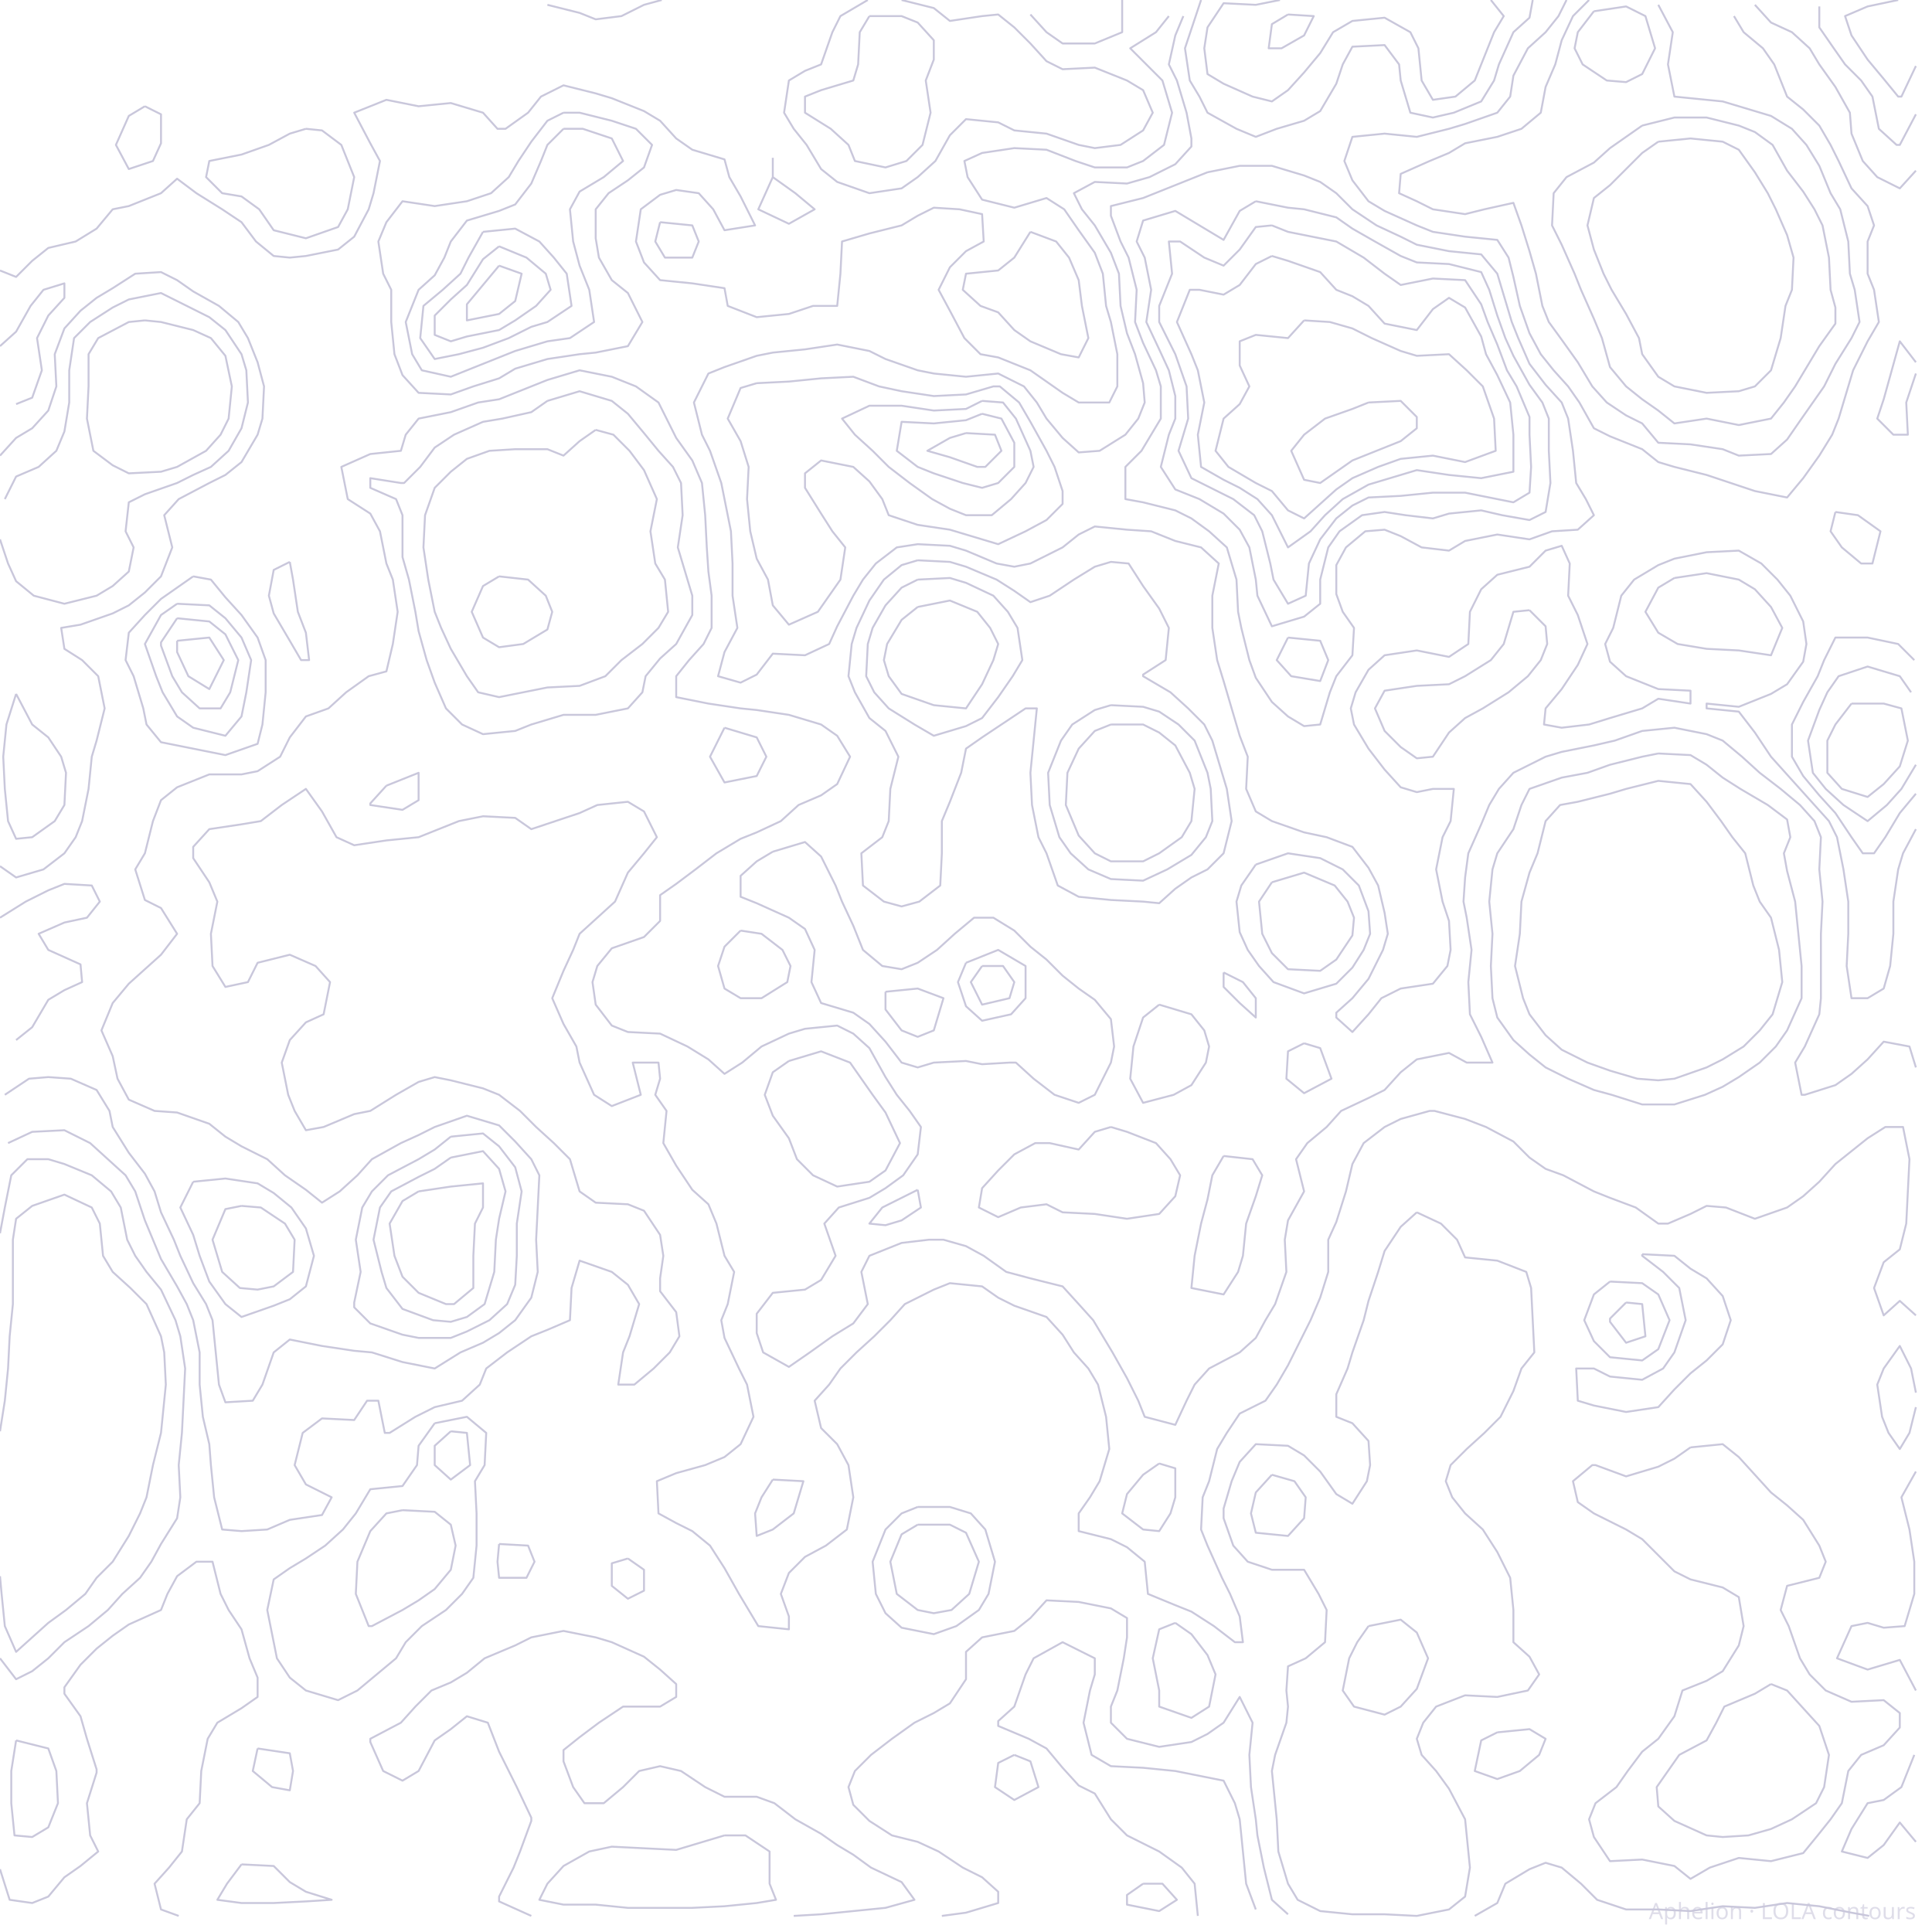
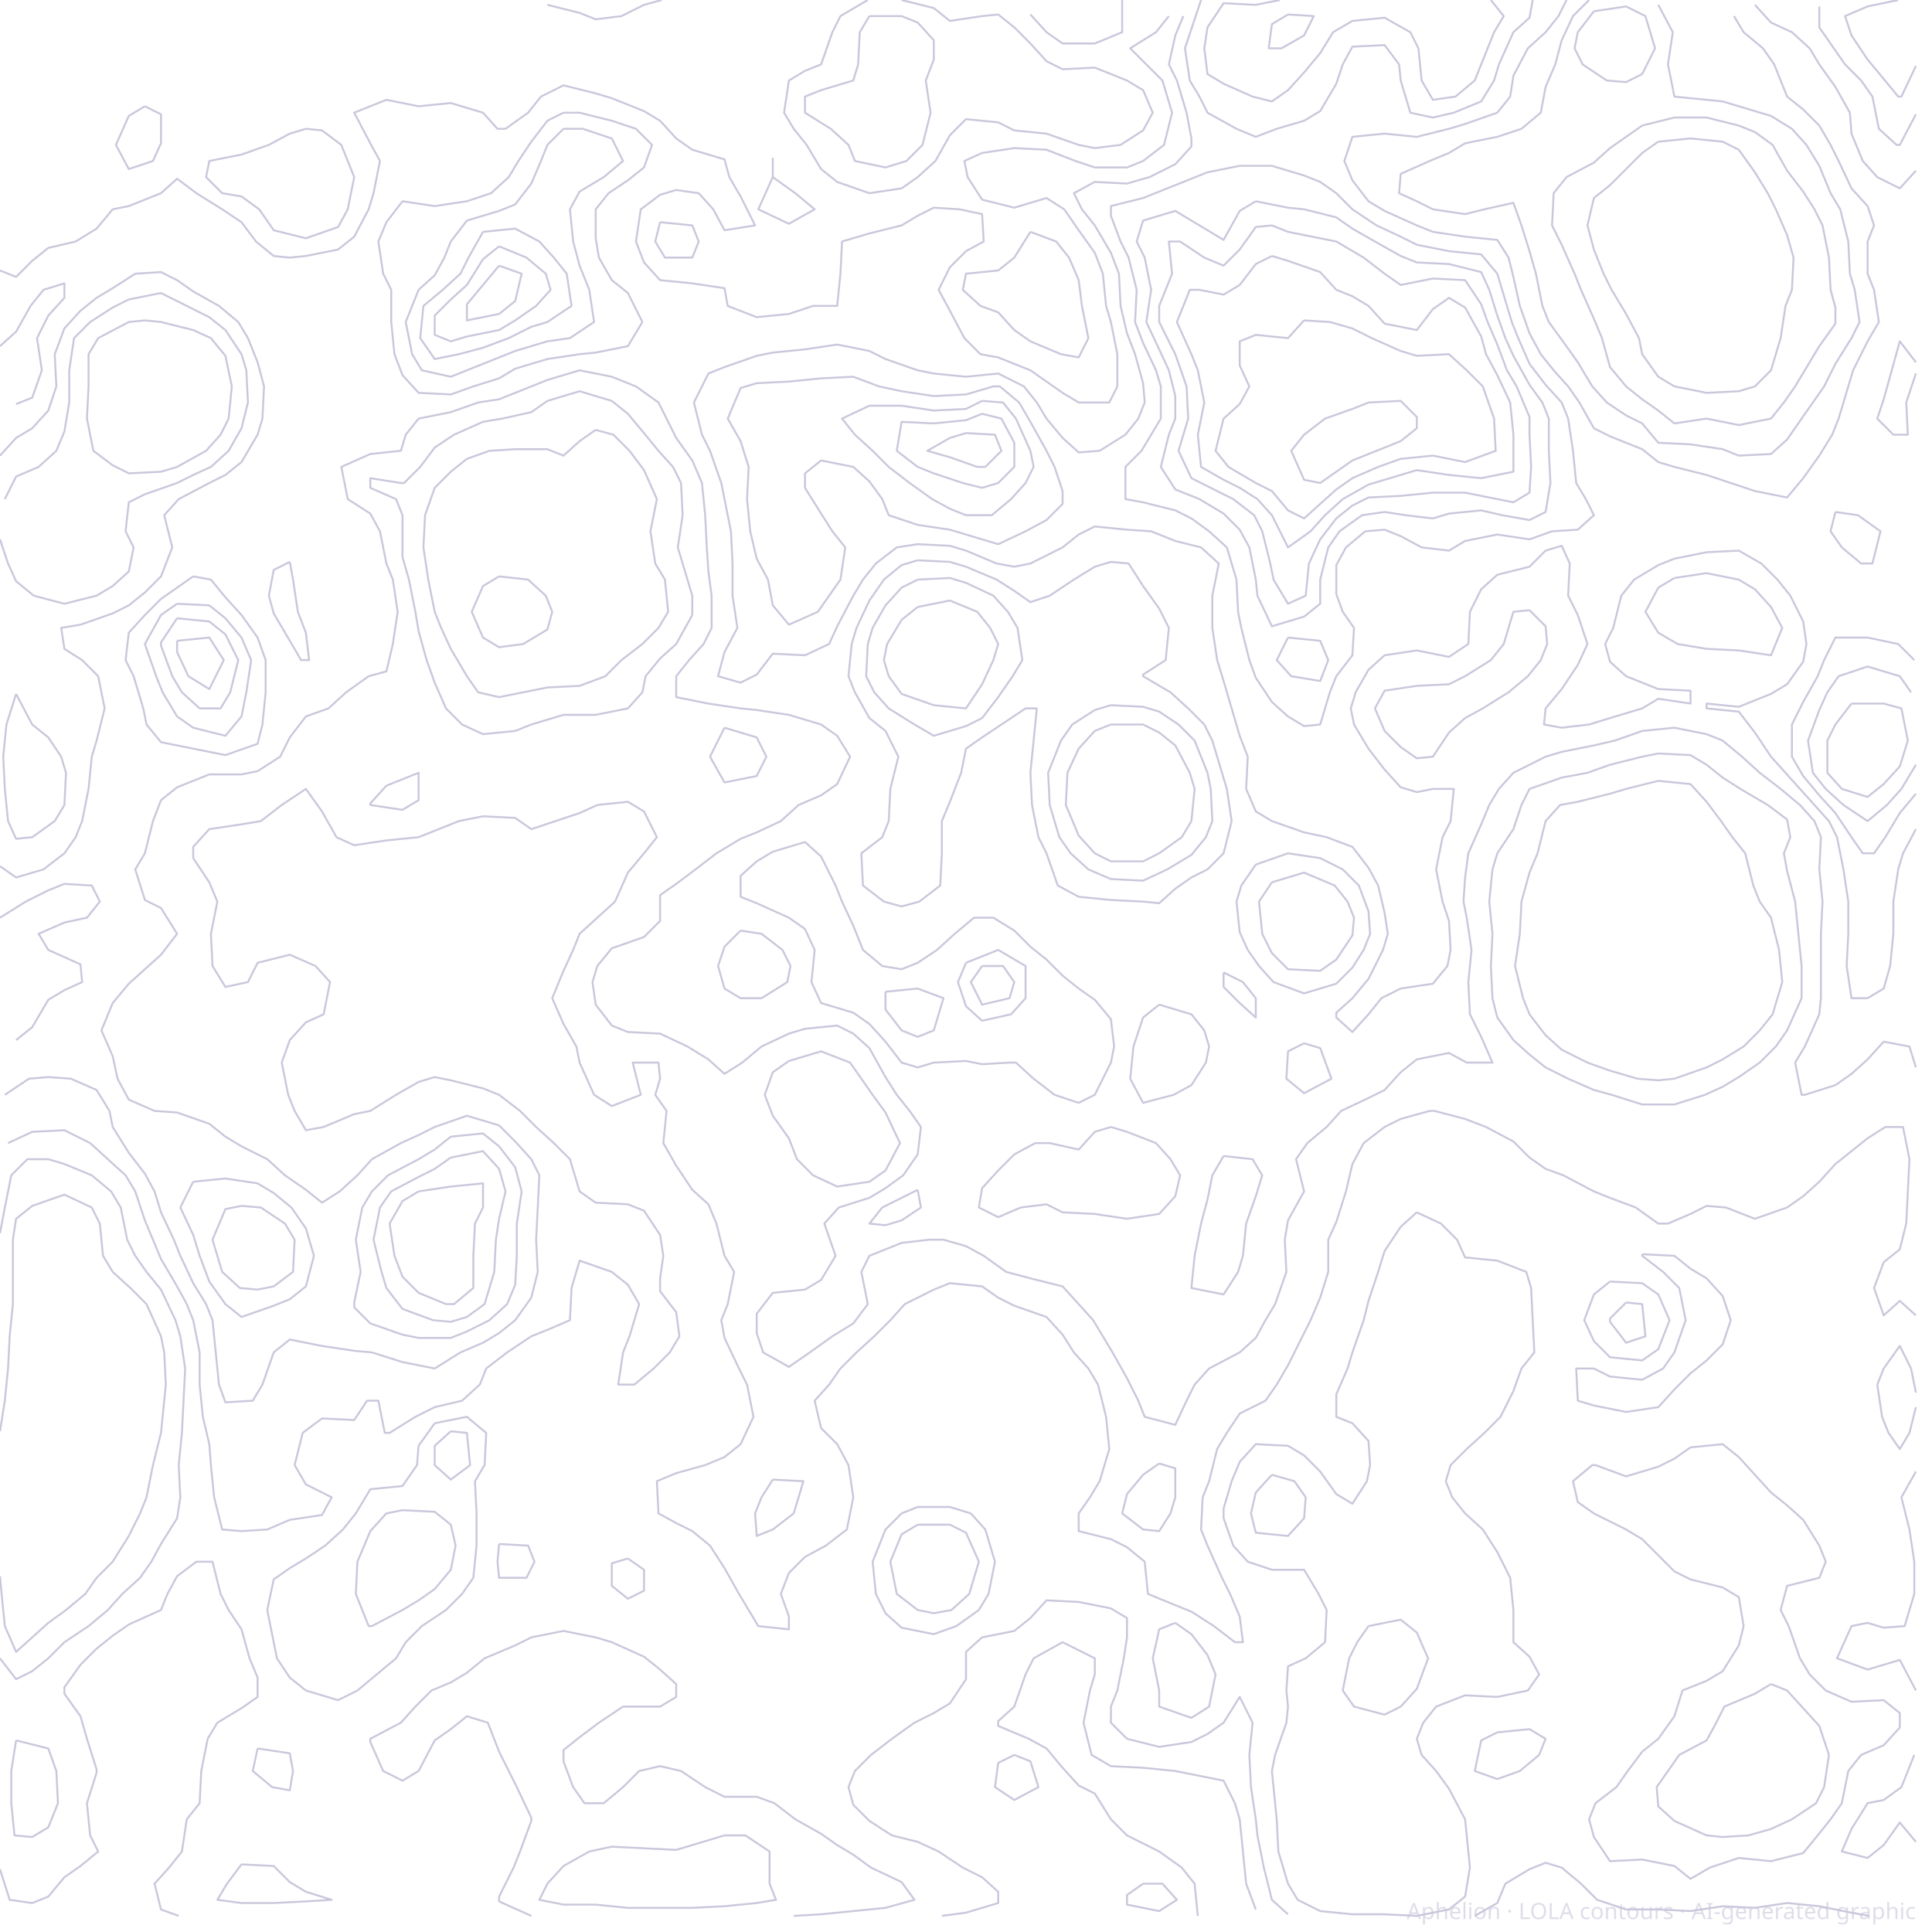
<svg xmlns="http://www.w3.org/2000/svg" viewBox="0 0 1200 1200" fill="none" stroke="#c9c7db" stroke-width="1.2" stroke-linejoin="round" role="img" aria-label="Contour lines of the lunar south pole from LOLA data">
  <path d="M0 979 L1 990 L3 1010 L10 1026 L20 1017 L30 1008 L41 1000 L53 990 L60 980 L70 970 L80 954 L87 940 L91 930 L95 910 L100 890 L101 880 L103 860 L102 840 L100 830 L91 810 L81 800 L70 790 L64 780 L62 760 L57 750 L40 742 L20 749 L10 757 L8 770 L8 790 L8 810 L6 830 L5 850 L3 870 L0 889 M310 358 L300 364 L293 380 L300 396 L310 402 L325 400 L340 391 L343 380 L339 370 L328 360 L310 358 M1010 809 L1000 819 L1000 821 L1010 834 L1022 830 L1020 810 L1010 809 M280 889 L270 898 L270 910 L280 919 L292 910 L290 890 L280 889 M790 916 L780 927 L777 940 L780 952 L800 954 L810 943 L811 930 L804 920 L790 916 M250 938 L240 940 L230 951 L222 970 L221 990 L229 1010 L231 1010 L250 1000 L260 994 L270 987 L280 975 L283 960 L280 947 L270 939 L250 938 M570 947 L560 953 L553 970 L557 990 L570 1000 L580 1002 L591 1000 L602 990 L608 970 L600 952 L590 947 L570 947 M850 1010 L843 1020 L838 1030 L834 1050 L841 1060 L860 1065 L870 1060 L880 1049 L887 1030 L880 1014 L870 1006 L850 1010 M1100 1046 L1090 1052 L1071 1060 L1066 1070 L1060 1081 L1043 1090 L1036 1100 L1029 1110 L1030 1122 L1040 1131 L1060 1140 L1070 1141 L1086 1140 L1100 1136 L1113 1130 L1128 1120 L1133 1110 L1136 1090 L1130 1072 L1120 1061 L1110 1050 L1100 1046 M450 1140 L440 1143 L420 1149 L400 1148 L380 1147 L366 1150 L350 1159 L340 1170 L335 1180 L350 1183 L370 1183 L390 1185 L410 1185 L430 1185 L450 1184 L470 1182 L482 1180 L478 1170 L478 1150 L463 1140 L450 1140 M1190 865 L1187 850 L1180 836 L1170 850 L1166 860 L1169 880 L1173 890 L1180 900 L1186 890 L1190 874 M0 1030 L10 1043 L20 1038 L30 1030 L40 1020 L55 1010 L67 1000 L76 990 L87 980 L94 970 L100 959 L110 943 L112 930 L111 910 L113 890 L114 870 L115 850 L112 830 L109 820 L100 801 L91 790 L84 780 L79 770 L75 750 L69 740 L57 730 L40 723 L30 720 L17 720 L7 730 L3 750 L0 766 M493 1190 L510 1189 L530 1187 L550 1185 L568 1180 L560 1169 L541 1160 L530 1152 L520 1146 L510 1139 L494 1130 L481 1120 L470 1116 L450 1116 L438 1110 L423 1100 L410 1097 L397 1100 L387 1110 L375 1120 L363 1120 L356 1110 L350 1094 L350 1087 L360 1079 L372 1070 L387 1060 L400 1060 L410 1060 L420 1054 L420 1046 L410 1037 L400 1029 L380 1020 L370 1017 L350 1013 L330 1017 L320 1022 L301 1030 L290 1039 L280 1045 L268 1050 L258 1060 L249 1070 L230 1080 L230 1082 L238 1100 L250 1106 L260 1100 L270 1081 L280 1074 L290 1066 L303 1070 L310 1088 L316 1100 L321 1110 L330 1129 L330 1131 L323 1150 L319 1160 L310 1178 L310 1181 L330 1190 M540 10 L534 20 L533 40 L530 50 L510 56 L500 60 L500 70 L516 80 L527 90 L531 100 L550 104 L563 100 L573 90 L578 70 L575 50 L580 37 L580 25 L570 14 L560 10 L540 10 M1030 88 L1020 95 L1010 105 L1000 115 L990 123 L986 140 L990 155 L996 170 L1001 180 L1010 195 L1018 210 L1020 220 L1030 234 L1040 240 L1060 244 L1080 243 L1090 240 L1100 230 L1106 210 L1109 190 L1113 180 L1114 160 L1110 146 L1103 130 L1098 120 L1090 107 L1080 93 L1070 88 L1050 86 L1030 88 M90 199 L80 200 L61 210 L55 220 L55 240 L54 260 L58 280 L70 289 L80 294 L100 293 L110 290 L128 280 L137 270 L142 260 L144 240 L140 221 L131 210 L120 205 L100 200 L90 199 M370 267 L360 274 L350 283 L340 279 L320 279 L304 280 L290 285 L280 293 L270 303 L264 320 L263 340 L266 360 L270 380 L274 390 L280 403 L290 420 L297 430 L310 433 L325 430 L340 427 L360 426 L376 420 L386 410 L399 400 L409 390 L415 380 L413 360 L407 350 L404 330 L408 310 L400 292 L391 280 L381 270 L370 267 M570 377 L560 385 L551 400 L549 410 L552 420 L560 431 L580 438 L600 440 L610 425 L617 410 L620 400 L615 390 L607 380 L590 373 L570 377 M690 450 L680 454 L670 465 L663 480 L662 500 L670 519 L680 530 L690 535 L710 535 L720 530 L734 520 L740 510 L742 490 L739 480 L730 463 L720 455 L710 450 L690 450 M1010 490 L1000 493 L980 498 L969 500 L960 510 L955 530 L950 542 L945 560 L944 580 L941 600 L946 620 L950 630 L960 643 L970 652 L986 660 L1000 665 L1017 670 L1030 671 L1040 670 L1060 663 L1070 658 L1083 650 L1093 640 L1101 630 L1107 610 L1105 590 L1100 570 L1093 560 L1089 550 L1084 530 L1076 520 L1069 510 L1060 498 L1050 487 L1030 485 L1010 490 M880 753 L870 762 L860 777 L856 790 L850 808 L847 820 L840 840 L837 850 L830 866 L830 880 L840 884 L850 895 L851 910 L849 920 L840 934 L830 928 L820 914 L810 904 L800 898 L780 897 L770 908 L765 920 L760 937 L760 943 L766 960 L775 970 L790 975 L810 975 L819 990 L824 1000 L823 1020 L811 1030 L800 1035 L799 1050 L800 1060 L799 1070 L792 1090 L790 1100 L791 1110 L793 1130 L794 1150 L800 1170 L806 1180 L820 1187 L840 1189 L860 1189 L880 1190 L900 1186 L910 1178 L913 1160 L911 1140 L910 1130 L900 1111 L892 1100 L883 1090 L880 1080 L884 1070 L892 1060 L910 1053 L930 1054 L949 1050 L956 1040 L950 1029 L940 1020 L940 1000 L938 980 L930 964 L921 950 L910 940 L902 930 L898 920 L901 910 L911 900 L922 890 L932 880 L940 864 L945 850 L953 840 L952 820 L951 800 L948 790 L930 783 L910 781 L905 770 L895 760 L880 753 M1000 796 L990 804 L984 820 L990 833 L1000 843 L1020 845 L1030 838 L1037 820 L1030 804 L1020 797 L1000 796 M270 884 L260 898 L259 910 L250 923 L230 925 L221 940 L213 950 L202 960 L190 968 L180 974 L170 981 L166 1000 L170 1020 L172 1030 L180 1042 L190 1050 L210 1056 L222 1050 L234 1040 L246 1030 L252 1020 L262 1010 L277 1000 L287 990 L294 980 L296 960 L296 940 L295 920 L301 910 L302 890 L290 880 L270 884 M1050 899 L1040 906 L1030 911 L1010 917 L991 910 L989 910 L977 920 L980 933 L990 940 L1010 950 L1020 956 L1030 966 L1040 976 L1050 981 L1070 986 L1080 992 L1083 1010 L1080 1022 L1070 1038 L1060 1044 L1045 1050 L1040 1066 L1030 1080 L1020 1088 L1011 1100 L1004 1110 L991 1120 L987 1130 L990 1141 L1000 1156 L1020 1155 L1040 1159 L1050 1167 L1062 1160 L1080 1154 L1100 1156 L1120 1151 L1129 1140 L1137 1130 L1144 1120 L1148 1100 L1156 1090 L1170 1084 L1180 1073 L1180 1064 L1170 1056 L1150 1057 L1134 1050 L1124 1040 L1118 1030 L1111 1010 L1106 1000 L1110 985 L1130 980 L1134 970 L1130 960 L1120 944 L1110 935 L1100 927 L1090 916 L1080 905 L1070 897 L1050 899 M570 936 L560 940 L550 950 L542 970 L544 990 L550 1002 L560 1011 L580 1015 L594 1010 L608 1000 L614 990 L618 970 L612 950 L603 940 L590 936 L570 936 M390 968 L380 971 L380 985 L390 993 L400 988 L400 975 L390 968 M730 1008 L720 1012 L716 1030 L720 1050 L720 1053 L720 1060 L740 1067 L751 1060 L755 1040 L750 1028 L740 1015 L730 1008 M10 1081 L7 1100 L7 1120 L9 1140 L20 1141 L30 1135 L36 1120 L35 1100 L30 1086 L10 1081 M160 1086 L157 1100 L169 1110 L180 1112 L182 1100 L180 1089 L160 1086 M150 1158 L141 1170 L135 1180 L150 1182 L170 1182 L190 1181 L206 1180 L190 1175 L180 1169 L170 1159 L150 1158 M539 0 L522 10 L517 20 L510 40 L500 44 L490 50 L487 70 L493 80 L501 90 L510 105 L520 113 L540 120 L560 117 L570 110 L581 100 L590 84 L600 74 L620 76 L630 81 L650 83 L670 90 L680 92 L696 90 L710 81 L716 70 L710 56 L700 50 L680 42 L660 43 L650 38 L640 27 L630 17 L620 9 L610 10 L590 13 L580 5 L560 0 M0 335 L5 350 L10 361 L21 370 L40 375 L60 370 L70 364 L80 355 L83 340 L78 330 L80 312 L90 307 L110 300 L120 295 L131 290 L142 280 L150 266 L154 250 L153 230 L150 220 L140 205 L130 197 L116 190 L100 182 L80 186 L70 191 L56 200 L46 210 L43 230 L43 250 L40 268 L35 280 L24 290 L10 296 L3 310 M1190 817 L1180 808 L1170 817 L1164 800 L1170 784 L1180 776 L1184 760 L1185 740 L1186 720 L1182 700 L1171 700 L1160 707 L1150 715 L1140 723 L1130 734 L1120 743 L1110 750 L1090 757 L1072 750 L1060 749 L1050 754 L1036 760 L1030 760 L1016 750 L1000 744 L990 740 L971 730 L960 726 L950 719 L940 709 L923 700 L910 695 L891 690 L888 690 L870 695 L860 700 L847 710 L840 723 L836 740 L830 759 L825 770 L825 790 L820 806 L814 820 L809 830 L800 848 L793 860 L786 870 L770 878 L762 890 L756 900 L751 920 L747 930 L746 950 L750 960 L759 980 L764 990 L770 1004 L772 1020 L767 1020 L754 1010 L740 1001 L730 997 L713 990 L711 970 L700 961 L690 956 L670 951 L670 940 L677 930 L683 920 L689 900 L687 880 L682 860 L676 850 L667 840 L660 829 L650 818 L630 811 L620 806 L610 799 L590 797 L580 801 L562 810 L553 820 L543 830 L532 840 L522 850 L515 860 L506 870 L510 887 L520 897 L527 910 L530 930 L526 950 L513 960 L500 967 L490 977 L485 990 L490 1004 L490 1012 L471 1010 L465 1000 L459 990 L450 974 L441 960 L430 951 L420 946 L409 940 L408 920 L420 915 L438 910 L450 905 L460 897 L468 880 L464 860 L459 850 L450 831 L448 820 L452 810 L456 790 L450 780 L445 760 L440 748 L430 739 L420 724 L412 710 L414 690 L407 680 L410 670 L409 660 L393 660 L398 680 L380 687 L369 680 L360 660 L358 650 L350 636 L343 620 L350 603 L356 590 L360 580 L371 570 L382 560 L390 542 L400 530 L408 520 L400 504 L390 498 L371 500 L360 505 L345 510 L330 515 L320 508 L300 507 L285 510 L270 516 L260 520 L240 522 L220 525 L209 520 L200 504 L190 490 L190 490 L175 500 L162 510 L150 512 L130 515 L120 526 L120 533 L130 548 L135 560 L131 580 L132 600 L140 613 L154 610 L160 598 L180 593 L196 600 L205 610 L201 630 L190 635 L180 646 L175 660 L179 680 L183 690 L190 702 L201 700 L220 692 L230 690 L246 680 L260 672 L270 669 L280 671 L300 676 L310 680 L323 690 L333 700 L344 710 L354 720 L360 740 L370 747 L390 748 L400 752 L410 767 L412 780 L410 794 L410 802 L420 815 L422 830 L416 840 L406 850 L394 860 L384 860 L387 840 L391 830 L397 810 L390 798 L380 790 L360 783 L355 800 L354 820 L340 826 L330 830 L315 840 L302 850 L298 860 L287 870 L270 874 L258 880 L242 890 L239 890 L235 870 L228 870 L220 882 L200 881 L188 890 L183 910 L190 922 L206 930 L200 941 L180 944 L166 950 L150 951 L138 950 L133 930 L131 910 L130 897 L126 880 L124 860 L124 840 L120 820 L116 810 L110 799 L100 782 L95 770 L90 758 L84 740 L78 730 L67 720 L56 710 L40 702 L20 703 L5 710 M1190 1050 L1180 1031 L1160 1037 L1141 1030 L1150 1010 L1160 1008 L1170 1011 L1183 1010 L1189 990 L1189 970 L1186 950 L1181 930 L1190 914 M1190 1144 L1180 1132 L1170 1146 L1160 1154 L1144 1150 L1150 1136 L1160 1120 L1170 1118 L1181 1110 L1189 1090 M0 1161 L6 1180 L20 1182 L30 1178 L40 1166 L50 1159 L61 1150 L56 1140 L54 1120 L60 1101 L60 1099 L54 1080 L50 1066 L40 1052 L40 1048 L50 1034 L60 1024 L70 1016 L80 1009 L100 1000 L104 990 L110 979 L122 970 L132 970 L137 990 L142 1000 L150 1012 L155 1030 L160 1042 L160 1054 L150 1061 L135 1070 L129 1080 L125 1100 L124 1120 L116 1130 L113 1150 L105 1160 L96 1170 L100 1186 L111 1190 M585 1190 L600 1188 L620 1182 L620 1175 L610 1166 L598 1160 L583 1150 L570 1144 L554 1140 L540 1131 L530 1121 L527 1110 L531 1100 L541 1090 L554 1080 L568 1070 L580 1064 L590 1058 L600 1043 L600 1039 L600 1026 L610 1017 L630 1013 L640 1005 L650 994 L670 995 L690 999 L700 1005 L700 1017 L698 1030 L694 1050 L690 1060 L690 1070 L700 1080 L720 1085 L740 1082 L750 1077 L760 1070 L770 1054 L778 1070 L776 1090 L777 1110 L780 1130 L781 1140 L785 1160 L790 1180 L800 1189 M916 1190 L930 1182 L935 1170 L950 1161 L960 1157 L970 1160 L982 1170 L992 1180 L1010 1186 L1030 1186 L1050 1187 L1070 1184 L1090 1185 L1110 1182 L1130 1184 L1150 1188 L1161 1190 M990 7 L980 20 L978 30 L983 40 L998 50 L1010 51 L1020 46 L1028 30 L1022 10 L1010 4 L990 7 M90 66 L80 72 L72 90 L80 105 L95 100 L100 89 L100 71 L90 66 M190 80 L180 83 L167 90 L150 96 L130 100 L128 110 L138 120 L150 122 L161 130 L170 143 L190 148 L210 141 L216 130 L220 110 L212 90 L200 81 L190 80 M1020 78 L1010 85 L1000 92 L990 101 L973 110 L965 120 L964 140 L970 152 L978 170 L982 180 L990 198 L995 210 L1000 228 L1010 240 L1020 248 L1030 255 L1040 263 L1060 260 L1080 264 L1100 260 L1108 250 L1115 240 L1121 230 L1130 215 L1140 201 L1140 191 L1137 180 L1136 160 L1132 140 L1127 130 L1120 119 L1110 106 L1101 90 L1090 82 L1080 78 L1060 73 L1040 73 L1020 78 M410 138 L407 150 L413 160 L430 160 L434 150 L430 140 L410 138 M640 144 L630 160 L620 168 L600 170 L598 180 L609 190 L620 194 L630 205 L640 212 L659 220 L670 222 L676 210 L672 190 L670 174 L664 160 L656 150 L640 144 M340 249 L330 256 L312 260 L300 262 L282 270 L270 278 L261 290 L251 300 L249 300 L230 297 L230 303 L246 310 L250 320 L250 330 L250 346 L254 360 L258 380 L260 392 L265 410 L270 424 L277 440 L287 450 L300 456 L320 454 L330 450 L350 444 L370 444 L390 440 L399 430 L401 420 L410 409 L420 400 L430 382 L430 370 L427 360 L421 340 L424 320 L423 300 L418 290 L409 280 L400 269 L390 257 L380 249 L360 243 L340 249 M570 360 L560 365 L550 376 L542 390 L539 400 L538 420 L543 430 L552 440 L568 450 L580 457 L600 451 L610 446 L620 433 L629 420 L635 410 L632 390 L626 380 L617 370 L600 362 L590 359 L570 360 M10 431 L4 450 L2 470 L3 490 L5 510 L10 521 L20 520 L34 510 L40 500 L41 480 L38 470 L30 458 L20 450 L10 431 M690 438 L680 441 L666 450 L659 460 L651 480 L652 500 L658 520 L665 530 L676 540 L690 546 L710 547 L725 540 L740 531 L749 520 L753 510 L752 490 L750 480 L742 460 L732 450 L720 442 L710 439 L690 438 M450 452 L441 470 L450 486 L470 482 L476 470 L470 458 L450 452 M1030 468 L1020 470 L1000 475 L986 480 L970 483 L950 490 L945 500 L940 515 L930 530 L927 540 L925 560 L927 580 L926 600 L927 620 L930 632 L940 646 L950 655 L960 663 L974 670 L990 677 L1001 680 L1020 686 L1040 686 L1059 680 L1070 675 L1080 669 L1093 660 L1103 650 L1110 640 L1119 620 L1119 600 L1117 580 L1115 560 L1110 541 L1108 530 L1112 520 L1110 509 L1098 500 L1081 490 L1070 483 L1060 475 L1050 469 L1030 468 M790 548 L782 560 L784 580 L790 592 L800 602 L820 603 L830 596 L840 581 L841 570 L837 560 L829 550 L810 542 L790 548 M490 659 L480 666 L475 680 L480 693 L490 707 L495 720 L505 730 L520 737 L540 734 L550 727 L559 710 L550 691 L542 680 L535 670 L528 660 L510 653 L490 659 M1020 779 L1040 780 L1050 788 L1060 794 L1070 805 L1075 820 L1070 835 L1060 845 L1050 853 L1040 863 L1030 874 L1010 877 L990 873 L980 870 L979 850 L990 850 L1000 855 L1020 857 L1033 850 L1040 840 L1047 820 L1043 800 L1033 790 L1020 780 L1020 779 M310 959 L328 960 L332 970 L327 980 L310 980 L309 970 L310 959 M930 1076 L950 1074 L960 1080 L956 1090 L944 1100 L930 1105 L916 1100 L920 1081 L930 1076 M630 1090 L620 1095 L618 1110 L630 1118 L645 1110 L640 1094 L630 1090 M710 1170 L700 1177 L700 1183 L720 1187 L731 1180 L722 1170 L710 1170 M411 0 L400 3 L386 10 L370 12 L360 8 L340 3 M697 0 L697 20 L680 27 L660 27 L650 20 L640 9 M987 0 L977 10 L970 25 L966 40 L960 54 L957 70 L945 80 L930 85 L910 89 L900 95 L888 100 L870 108 L869 120 L880 125 L890 130 L910 133 L922 130 L940 126 L945 140 L950 156 L954 170 L958 190 L962 200 L970 211 L980 225 L989 240 L998 250 L1010 258 L1020 263 L1030 275 L1050 276 L1070 279 L1080 283 L1100 282 L1110 273 L1119 260 L1126 250 L1133 240 L1140 226 L1150 210 L1155 200 L1152 180 L1149 170 L1148 150 L1143 130 L1137 120 L1130 103 L1122 90 L1113 80 L1100 72 L1090 69 L1070 63 L1050 61 L1040 60 L1036 40 L1039 20 L1030 3 M0 168 L10 172 L20 162 L30 154 L47 150 L60 142 L70 130 L80 128 L100 120 L110 111 L122 120 L138 130 L150 138 L159 150 L170 159 L180 160 L190 159 L210 155 L220 147 L229 130 L232 120 L236 100 L230 89 L220 70 L240 62 L260 66 L280 64 L300 70 L309 80 L314 80 L328 70 L336 60 L350 53 L370 58 L380 61 L400 69 L410 75 L420 86 L430 93 L450 99 L453 110 L460 122 L469 140 L450 143 L443 130 L434 120 L420 118 L410 121 L398 130 L395 150 L400 163 L410 174 L430 176 L450 179 L452 190 L470 197 L490 195 L505 190 L520 190 L522 170 L523 150 L540 145 L560 140 L570 134 L580 129 L596 130 L610 133 L611 150 L600 156 L590 166 L583 180 L590 193 L599 210 L609 220 L620 222 L640 230 L650 237 L660 244 L670 250 L689 250 L694 240 L694 220 L690 200 L687 190 L685 170 L680 157 L670 143 L661 130 L650 123 L630 129 L610 124 L601 110 L599 100 L610 95 L630 92 L650 93 L668 100 L680 104 L700 104 L710 100 L723 90 L728 70 L722 50 L712 40 L702 30 L718 20 L726 10 M0 538 L10 545 L27 540 L40 530 L47 520 L51 510 L55 490 L57 470 L60 460 L65 440 L61 420 L51 410 L40 403 L38 390 L50 388 L70 381 L80 376 L90 368 L100 358 L107 340 L102 320 L111 310 L130 300 L140 295 L150 287 L160 270 L163 260 L164 240 L160 225 L154 210 L148 200 L136 190 L120 181 L110 174 L100 169 L84 170 L70 179 L60 185 L50 193 L40 204 L34 220 L35 240 L30 255 L20 266 L10 272 L0 283 M1190 663 L1186 650 L1170 647 L1160 658 L1150 667 L1140 674 L1121 680 L1119 680 L1115 660 L1121 650 L1130 630 L1131 620 L1131 600 L1131 580 L1132 560 L1130 540 L1131 520 L1127 510 L1118 500 L1106 490 L1093 480 L1082 470 L1070 460 L1060 456 L1040 452 L1020 454 L1003 460 L990 463 L970 467 L960 470 L940 480 L931 490 L925 500 L920 512 L912 530 L910 545 L909 560 L911 570 L914 590 L912 610 L913 630 L920 644 L927 660 L911 660 L900 654 L880 658 L870 666 L860 677 L850 682 L833 690 L824 700 L812 710 L805 720 L810 740 L800 758 L798 770 L799 790 L792 810 L786 820 L780 831 L770 840 L751 850 L742 860 L737 870 L730 885 L711 880 L707 870 L700 856 L691 840 L685 830 L679 820 L670 810 L660 799 L640 794 L625 790 L611 780 L600 774 L586 770 L577 770 L560 772 L540 780 L535 790 L539 810 L530 822 L517 830 L503 840 L490 849 L474 840 L470 828 L470 816 L480 803 L500 801 L510 795 L519 780 L512 760 L521 750 L540 744 L550 738 L561 730 L570 717 L572 700 L565 690 L557 680 L550 669 L540 651 L530 642 L520 637 L500 639 L490 642 L473 650 L461 660 L450 667 L440 658 L427 650 L410 642 L390 641 L380 637 L370 624 L368 610 L371 600 L380 589 L400 582 L410 572 L410 568 L410 556 L420 549 L432 540 L445 530 L460 521 L470 517 L485 510 L496 500 L510 494 L520 487 L528 470 L520 457 L510 450 L490 444 L470 441 L460 440 L440 437 L420 433 L420 420 L428 410 L437 400 L442 390 L442 370 L440 355 L439 340 L438 320 L436 300 L430 286 L420 272 L414 260 L409 250 L395 240 L380 234 L360 230 L340 236 L330 240 L310 248 L297 250 L280 256 L260 260 L252 270 L249 280 L230 282 L212 290 L216 310 L230 319 L236 330 L240 350 L244 360 L247 380 L244 400 L240 417 L229 420 L215 430 L204 440 L190 445 L180 458 L174 470 L160 479 L150 481 L130 481 L110 489 L100 497 L95 510 L90 530 L84 540 L90 559 L100 564 L110 580 L100 593 L90 602 L80 611 L70 623 L63 640 L70 656 L73 670 L80 683 L96 690 L110 691 L130 698 L140 706 L150 712 L166 720 L177 730 L190 739 L200 747 L211 740 L222 730 L231 720 L249 710 L260 705 L270 700 L290 693 L310 699 L320 709 L330 720 L335 730 L334 750 L333 770 L334 790 L330 806 L320 820 L310 828 L300 834 L286 840 L270 850 L250 846 L231 840 L220 839 L200 836 L180 832 L170 840 L163 860 L157 870 L140 871 L136 860 L134 840 L132 820 L128 810 L120 797 L112 780 L108 770 L100 753 L96 740 L90 729 L80 716 L70 700 L68 690 L60 677 L44 670 L30 669 L18 670 L3 680 M744 1190 L742 1170 L734 1160 L720 1150 L710 1145 L700 1140 L690 1130 L680 1114 L670 1109 L660 1098 L650 1086 L639 1080 L620 1072 L620 1069 L630 1060 L637 1040 L642 1030 L660 1020 L680 1030 L680 1040 L677 1050 L673 1070 L678 1090 L690 1097 L710 1098 L730 1100 L740 1102 L760 1106 L767 1120 L770 1130 L772 1150 L774 1170 L780 1186 M480 98 L480 110 L494 120 L506 130 L490 139 L471 130 L480 110 L480 98 M180 349 L170 354 L167 370 L170 381 L180 398 L187 410 L192 410 L190 393 L185 380 L182 360 L180 349 M570 348 L560 351 L549 360 L540 373 L532 390 L529 400 L527 420 L531 430 L540 446 L550 454 L558 470 L553 490 L552 510 L548 520 L535 530 L536 550 L549 560 L560 563 L571 560 L584 550 L585 530 L585 510 L590 498 L597 480 L600 465 L610 458 L622 450 L637 440 L644 440 L642 460 L640 480 L641 500 L645 520 L650 530 L657 550 L670 557 L690 559 L710 560 L720 561 L730 552 L740 545 L750 540 L760 530 L765 510 L762 490 L759 480 L753 460 L748 450 L738 440 L727 430 L710 420 L710 419 L724 410 L726 390 L720 378 L710 364 L701 350 L690 349 L680 352 L667 360 L652 370 L640 374 L630 367 L619 360 L600 352 L590 349 L570 348 M1040 359 L1030 365 L1022 380 L1030 393 L1042 400 L1060 403 L1080 404 L1100 407 L1107 390 L1100 377 L1090 366 L1080 360 L1060 356 L1040 359 M950 379 L940 380 L934 400 L926 410 L910 420 L900 425 L880 426 L860 429 L854 440 L860 454 L870 464 L880 471 L890 470 L900 455 L910 446 L921 440 L937 430 L949 420 L957 410 L961 400 L960 389 L950 379 M240 488 L260 480 L260 497 L250 503 L230 500 L230 499 L240 488 M780 537 L771 550 L768 560 L770 579 L775 590 L782 600 L791 610 L810 617 L830 611 L840 601 L847 590 L851 580 L850 566 L844 550 L834 540 L820 533 L800 530 L780 537 M460 578 L450 588 L446 600 L450 614 L460 620 L473 620 L489 610 L491 600 L486 590 L473 580 L460 578 M610 600 L603 610 L610 624 L627 620 L630 610 L623 600 L610 600 M720 624 L710 632 L704 650 L702 670 L710 685 L729 680 L740 674 L749 660 L751 650 L748 640 L740 630 L720 624 M810 648 L800 653 L799 670 L810 679 L827 670 L820 651 L810 648 M720 909 L730 912 L730 930 L727 940 L720 951 L710 950 L697 940 L700 928 L710 916 L720 909 M480 919 L499 920 L493 940 L480 950 L470 954 L469 940 L473 930 L480 919 M973 0 L968 10 L960 20 L949 30 L940 47 L938 60 L930 70 L910 77 L900 80 L880 85 L860 83 L840 85 L835 100 L840 112 L850 125 L860 131 L880 140 L890 144 L910 147 L930 149 L937 160 L940 172 L944 190 L950 207 L957 220 L965 230 L974 240 L981 250 L990 266 L1000 271 L1020 279 L1030 287 L1040 290 L1060 295 L1075 300 L1090 305 L1110 309 L1120 297 L1130 283 L1138 270 L1142 260 L1148 240 L1151 230 L1160 212 L1167 200 L1164 180 L1160 170 L1160 150 L1164 140 L1160 128 L1150 117 L1142 100 L1137 90 L1130 78 L1120 68 L1110 60 L1102 40 L1095 30 L1083 20 L1077 10 M0 215 L10 206 L19 190 L27 180 L40 176 L40 185 L30 196 L23 210 L26 230 L20 247 L10 251 M1190 515 L1182 530 L1179 540 L1176 560 L1176 580 L1174 600 L1170 614 L1160 620 L1150 620 L1147 600 L1148 580 L1148 560 L1145 540 L1141 520 L1136 510 L1127 500 L1118 490 L1109 480 L1100 470 L1090 455 L1080 442 L1060 440 L1060 437 L1080 439 L1100 431 L1110 425 L1120 411 L1122 400 L1120 386 L1112 370 L1104 360 L1094 350 L1080 342 L1060 343 L1040 347 L1030 351 L1015 360 L1007 370 L1002 390 L997 400 L1000 411 L1010 420 L1030 428 L1050 429 L1050 437 L1030 434 L1020 440 L1000 446 L987 450 L970 452 L959 450 L960 440 L970 428 L980 413 L986 400 L980 382 L974 370 L975 350 L970 339 L960 342 L950 352 L930 357 L920 366 L913 380 L912 400 L900 408 L880 404 L860 407 L850 416 L842 430 L839 440 L841 450 L850 465 L860 478 L870 489 L880 492 L890 490 L903 490 L901 510 L896 520 L892 540 L896 560 L900 572 L901 590 L899 600 L890 611 L870 614 L858 620 L850 630 L840 641 L830 632 L830 629 L840 620 L850 608 L859 590 L862 580 L860 567 L856 550 L850 539 L840 526 L824 520 L810 517 L790 510 L780 504 L774 490 L775 470 L770 457 L765 440 L760 423 L756 410 L753 390 L753 370 L757 350 L746 340 L730 336 L715 330 L700 329 L680 327 L670 332 L660 340 L640 350 L630 352 L619 350 L600 342 L590 339 L570 338 L557 340 L544 350 L536 360 L530 370 L520 389 L515 400 L500 407 L480 406 L470 419 L460 424 L446 420 L450 405 L458 390 L455 370 L455 350 L454 330 L450 310 L448 300 L441 280 L436 270 L431 250 L440 232 L450 228 L470 221 L480 219 L500 217 L520 214 L540 218 L550 223 L570 230 L580 232 L600 234 L620 232 L636 240 L644 250 L650 260 L660 272 L670 281 L683 280 L699 270 L707 260 L711 250 L710 238 L705 220 L700 207 L696 190 L695 170 L690 157 L680 140 L672 130 L667 120 L680 113 L700 114 L714 110 L730 102 L740 91 L740 86 L737 70 L731 50 L726 40 L730 22 L735 10 M0 570 L16 560 L30 553 L40 549 L57 550 L62 560 L54 570 L40 573 L24 580 L30 590 L50 599 L51 610 L40 615 L30 621 L20 638 L10 646 M350 70 L360 70 L380 75 L395 80 L405 90 L400 104 L390 112 L378 120 L370 130 L370 148 L372 160 L380 174 L390 182 L399 200 L390 215 L370 219 L360 220 L340 223 L320 229 L310 235 L294 240 L280 245 L260 244 L250 233 L245 220 L243 200 L243 180 L238 170 L235 150 L240 138 L250 125 L270 128 L290 125 L305 120 L316 110 L322 100 L330 88 L340 75 L350 70 M1140 318 L1137 330 L1144 340 L1156 350 L1163 350 L1168 330 L1154 320 L1140 318 M120 358 L131 360 L140 371 L150 382 L160 396 L165 410 L165 430 L163 450 L160 462 L140 469 L120 465 L100 461 L91 450 L89 440 L83 420 L78 410 L80 393 L90 382 L100 372 L110 365 L120 358 M480 529 L500 523 L510 532 L519 550 L523 560 L530 575 L536 590 L548 600 L560 602 L570 598 L582 590 L593 580 L605 570 L617 570 L630 578 L640 588 L650 596 L660 606 L670 614 L680 621 L690 633 L692 650 L690 660 L680 680 L670 685 L655 680 L642 670 L631 660 L627 660 L610 661 L600 659 L580 660 L570 663 L560 660 L550 647 L540 636 L530 629 L510 623 L504 610 L506 590 L500 577 L490 570 L470 561 L460 557 L460 544 L470 535 L480 529 M600 598 L595 610 L600 625 L610 634 L628 630 L637 620 L637 600 L620 590 L600 598 M760 604 L772 610 L780 620 L780 632 L770 623 L760 613 L760 604 M690 700 L700 703 L718 710 L727 720 L733 730 L730 743 L720 754 L700 757 L680 754 L660 753 L650 748 L634 750 L620 756 L608 750 L610 738 L620 727 L630 717 L643 710 L652 710 L670 714 L680 703 L690 700 M280 706 L300 704 L310 712 L320 725 L324 740 L321 760 L321 780 L320 798 L315 810 L304 820 L290 827 L280 831 L260 831 L250 829 L230 822 L220 812 L220 809 L224 790 L221 770 L225 750 L231 740 L241 730 L260 720 L270 714 L280 706 M760 718 L778 720 L784 730 L780 743 L774 760 L772 780 L769 790 L760 804 L740 800 L740 800 L742 780 L746 760 L750 745 L753 730 L760 718 M120 734 L140 732 L160 735 L170 741 L181 750 L190 763 L195 780 L190 799 L180 807 L170 811 L150 818 L140 810 L130 796 L124 780 L120 767 L112 750 L120 734 M570 739 L572 750 L560 758 L550 761 L540 760 L548 750 L560 744 L570 739 M952 0 L950 11 L940 20 L931 40 L928 50 L920 63 L903 70 L890 73 L876 70 L870 50 L869 40 L860 28 L840 29 L834 40 L830 52 L820 69 L810 75 L793 80 L780 85 L768 80 L750 70 L745 60 L739 50 L736 30 L740 18 L746 0 M1190 106 L1180 117 L1166 110 L1157 100 L1150 83 L1149 70 L1140 54 L1130 40 L1124 30 L1113 20 L1100 14 L1090 3 M1190 232 L1184 250 L1185 270 L1176 270 L1166 260 L1170 248 L1175 230 L1180 212 L1190 225 M1190 493 L1180 505 L1171 520 L1164 530 L1157 530 L1150 520 L1140 505 L1130 494 L1120 482 L1113 470 L1113 450 L1120 436 L1129 420 L1133 410 L1140 396 L1160 396 L1179 400 L1189 410 M350 80 L362 80 L380 86 L387 100 L375 110 L360 119 L354 130 L356 150 L360 165 L366 180 L369 200 L354 210 L340 212 L320 218 L310 222 L290 230 L280 234 L262 230 L256 220 L252 200 L260 180 L270 171 L276 160 L280 150 L290 137 L310 131 L320 127 L330 114 L336 100 L340 90 L350 80 M750 107 L770 103 L790 103 L810 109 L820 113 L830 120 L840 130 L855 140 L870 147 L880 152 L900 156 L920 158 L930 170 L933 180 L939 200 L943 210 L950 226 L960 239 L970 250 L974 260 L977 280 L979 300 L985 310 L990 320 L980 329 L964 330 L950 335 L930 332 L910 336 L900 342 L883 340 L870 333 L860 329 L848 330 L836 340 L830 351 L830 369 L834 380 L841 390 L840 407 L830 420 L826 430 L820 450 L810 451 L800 445 L790 436 L780 421 L776 410 L771 390 L769 380 L768 360 L762 340 L751 330 L740 322 L730 317 L710 312 L699 310 L699 290 L709 280 L715 270 L721 260 L721 240 L718 230 L710 213 L705 200 L706 180 L701 160 L696 150 L690 134 L690 128 L710 123 L720 119 L740 111 L750 107 M470 238 L490 237 L510 235 L530 234 L546 240 L560 243 L580 246 L600 245 L617 240 L621 240 L633 250 L640 262 L650 280 L655 290 L660 305 L660 313 L650 323 L637 330 L620 338 L600 332 L590 329 L570 326 L552 320 L548 310 L540 299 L530 290 L510 286 L500 294 L500 303 L510 319 L517 330 L525 340 L522 360 L515 370 L508 380 L490 388 L480 376 L477 360 L470 347 L466 330 L464 310 L465 290 L460 274 L452 260 L460 241 L470 238 M110 375 L130 376 L140 384 L150 396 L156 410 L153 430 L150 445 L140 457 L120 452 L110 445 L101 430 L97 420 L90 400 L100 382 L110 375 M800 396 L793 410 L802 420 L820 423 L825 410 L820 398 L800 396 M550 616 L570 614 L586 620 L580 640 L570 644 L560 640 L550 627 L550 616 M280 719 L300 715 L310 726 L314 740 L310 757 L308 770 L307 790 L301 810 L290 818 L280 821 L269 820 L250 813 L240 800 L237 790 L232 770 L236 750 L243 740 L260 731 L270 726 L280 719 M150 749 L162 750 L177 760 L183 770 L182 790 L170 799 L160 801 L149 800 L138 790 L132 770 L140 751 L150 749 M926 0 L934 10 L928 20 L920 40 L916 50 L904 60 L890 62 L883 50 L881 30 L876 20 L860 11 L840 13 L828 20 L820 33 L810 45 L800 56 L790 63 L778 60 L760 52 L750 46 L748 30 L750 17 L760 2 L780 3 L795 0 M1190 71 L1180 90 L1178 90 L1167 80 L1163 60 L1156 50 L1146 40 L1139 30 L1130 17 L1130 4 M1190 475 L1181 490 L1172 500 L1160 510 L1145 500 L1134 490 L1126 480 L1123 460 L1130 441 L1135 430 L1142 420 L1160 414 L1180 420 L1187 430 M780 125 L800 129 L810 130 L830 135 L840 142 L854 150 L870 159 L880 163 L900 164 L920 169 L925 180 L930 196 L935 210 L940 221 L950 239 L958 250 L962 260 L962 280 L963 300 L960 318 L950 323 L933 320 L920 317 L900 319 L890 322 L873 320 L860 318 L846 320 L832 330 L825 340 L820 360 L820 375 L810 383 L790 389 L781 370 L780 360 L776 340 L770 329 L760 319 L745 310 L730 304 L721 290 L726 270 L730 260 L730 246 L726 230 L720 217 L712 200 L715 180 L711 160 L706 150 L710 137 L730 131 L745 140 L760 149 L770 131 L780 125 M300 144 L320 142 L335 150 L344 160 L352 170 L355 190 L340 200 L330 203 L316 210 L300 216 L285 220 L270 223 L261 210 L263 190 L275 180 L286 170 L291 160 L300 144 M610 249 L623 250 L631 260 L640 280 L642 290 L637 300 L628 310 L616 320 L600 320 L590 316 L579 310 L565 300 L552 290 L542 280 L531 270 L523 260 L540 252 L560 252 L580 255 L600 254 L610 249 M110 384 L130 386 L140 394 L148 410 L143 430 L137 440 L124 440 L113 430 L107 420 L100 401 L100 399 L110 384 M260 740 L280 737 L300 735 L300 750 L295 760 L294 780 L294 800 L282 810 L277 810 L260 803 L250 793 L245 780 L242 760 L250 746 L260 740 M1190 41 L1181 60 L1179 60 L1170 49 L1160 37 L1150 22 L1146 10 L1160 4 L1179 0 M800 9 L816 10 L810 22 L796 30 L788 30 L790 15 L800 9 M790 140 L800 144 L820 148 L830 150 L847 160 L860 170 L870 177 L890 173 L910 174 L920 189 L924 200 L930 214 L936 230 L942 240 L950 259 L950 270 L951 290 L950 306 L940 312 L930 310 L910 306 L890 306 L870 308 L850 309 L840 314 L830 322 L820 335 L813 350 L811 370 L800 375 L791 360 L789 350 L784 330 L779 320 L766 310 L750 302 L740 297 L732 280 L738 260 L737 240 L730 220 L725 210 L720 200 L720 190 L728 170 L726 150 L733 150 L748 160 L760 165 L770 155 L780 141 L790 140 M310 153 L327 160 L339 170 L342 180 L333 190 L320 199 L310 205 L290 209 L280 212 L270 208 L270 196 L280 186 L290 177 L300 161 L310 153 M610 257 L622 260 L630 275 L630 290 L620 300 L610 303 L598 300 L580 294 L570 290 L557 280 L560 262 L580 263 L600 261 L610 257 M110 398 L130 396 L139 410 L130 428 L117 420 L110 405 L110 398 M1150 437 L1170 437 L1181 440 L1185 460 L1180 476 L1170 487 L1160 495 L1144 490 L1135 480 L1135 460 L1140 450 L1150 437 M790 159 L800 162 L820 169 L830 180 L840 184 L850 190 L860 201 L880 205 L890 192 L900 185 L910 191 L920 209 L923 220 L930 233 L938 250 L940 270 L940 280 L940 293 L920 297 L900 295 L880 292 L860 298 L850 301 L834 310 L823 320 L814 330 L800 340 L790 320 L781 310 L770 303 L760 298 L746 290 L744 270 L748 250 L744 230 L740 220 L731 200 L739 180 L745 180 L760 183 L770 177 L780 164 L790 159 M310 165 L324 170 L320 187 L310 195 L290 199 L290 189 L300 177 L310 165 M600 269 L618 270 L622 280 L612 290 L607 290 L590 284 L576 280 L590 272 L600 269 M810 199 L826 200 L840 204 L852 210 L870 218 L880 221 L900 220 L911 230 L921 240 L928 260 L929 280 L910 287 L890 283 L870 285 L856 290 L840 297 L830 304 L820 313 L810 322 L800 317 L790 305 L780 300 L763 290 L755 280 L760 260 L770 251 L776 240 L770 227 L770 212 L780 208 L800 210 L810 199 M850 250 L870 249 L880 259 L880 266 L870 274 L855 280 L840 286 L830 293 L820 300 L810 298 L802 280 L810 270 L823 260 L840 254 L850 250" />
-   <text x="1190" y="1192" text-anchor="end" font-family="Archivo, sans-serif" font-size="14" fill="#c9c7db" stroke="none" opacity="0.6">Aphelion · LOLA contours</text>
+   <text x="1190" y="1192" text-anchor="end" font-family="Archivo, sans-serif" font-size="14" fill="#c9c7db" stroke="none" opacity="0.6">Aphelion · LOLA contours · AI-generated graphic</text>
</svg>
